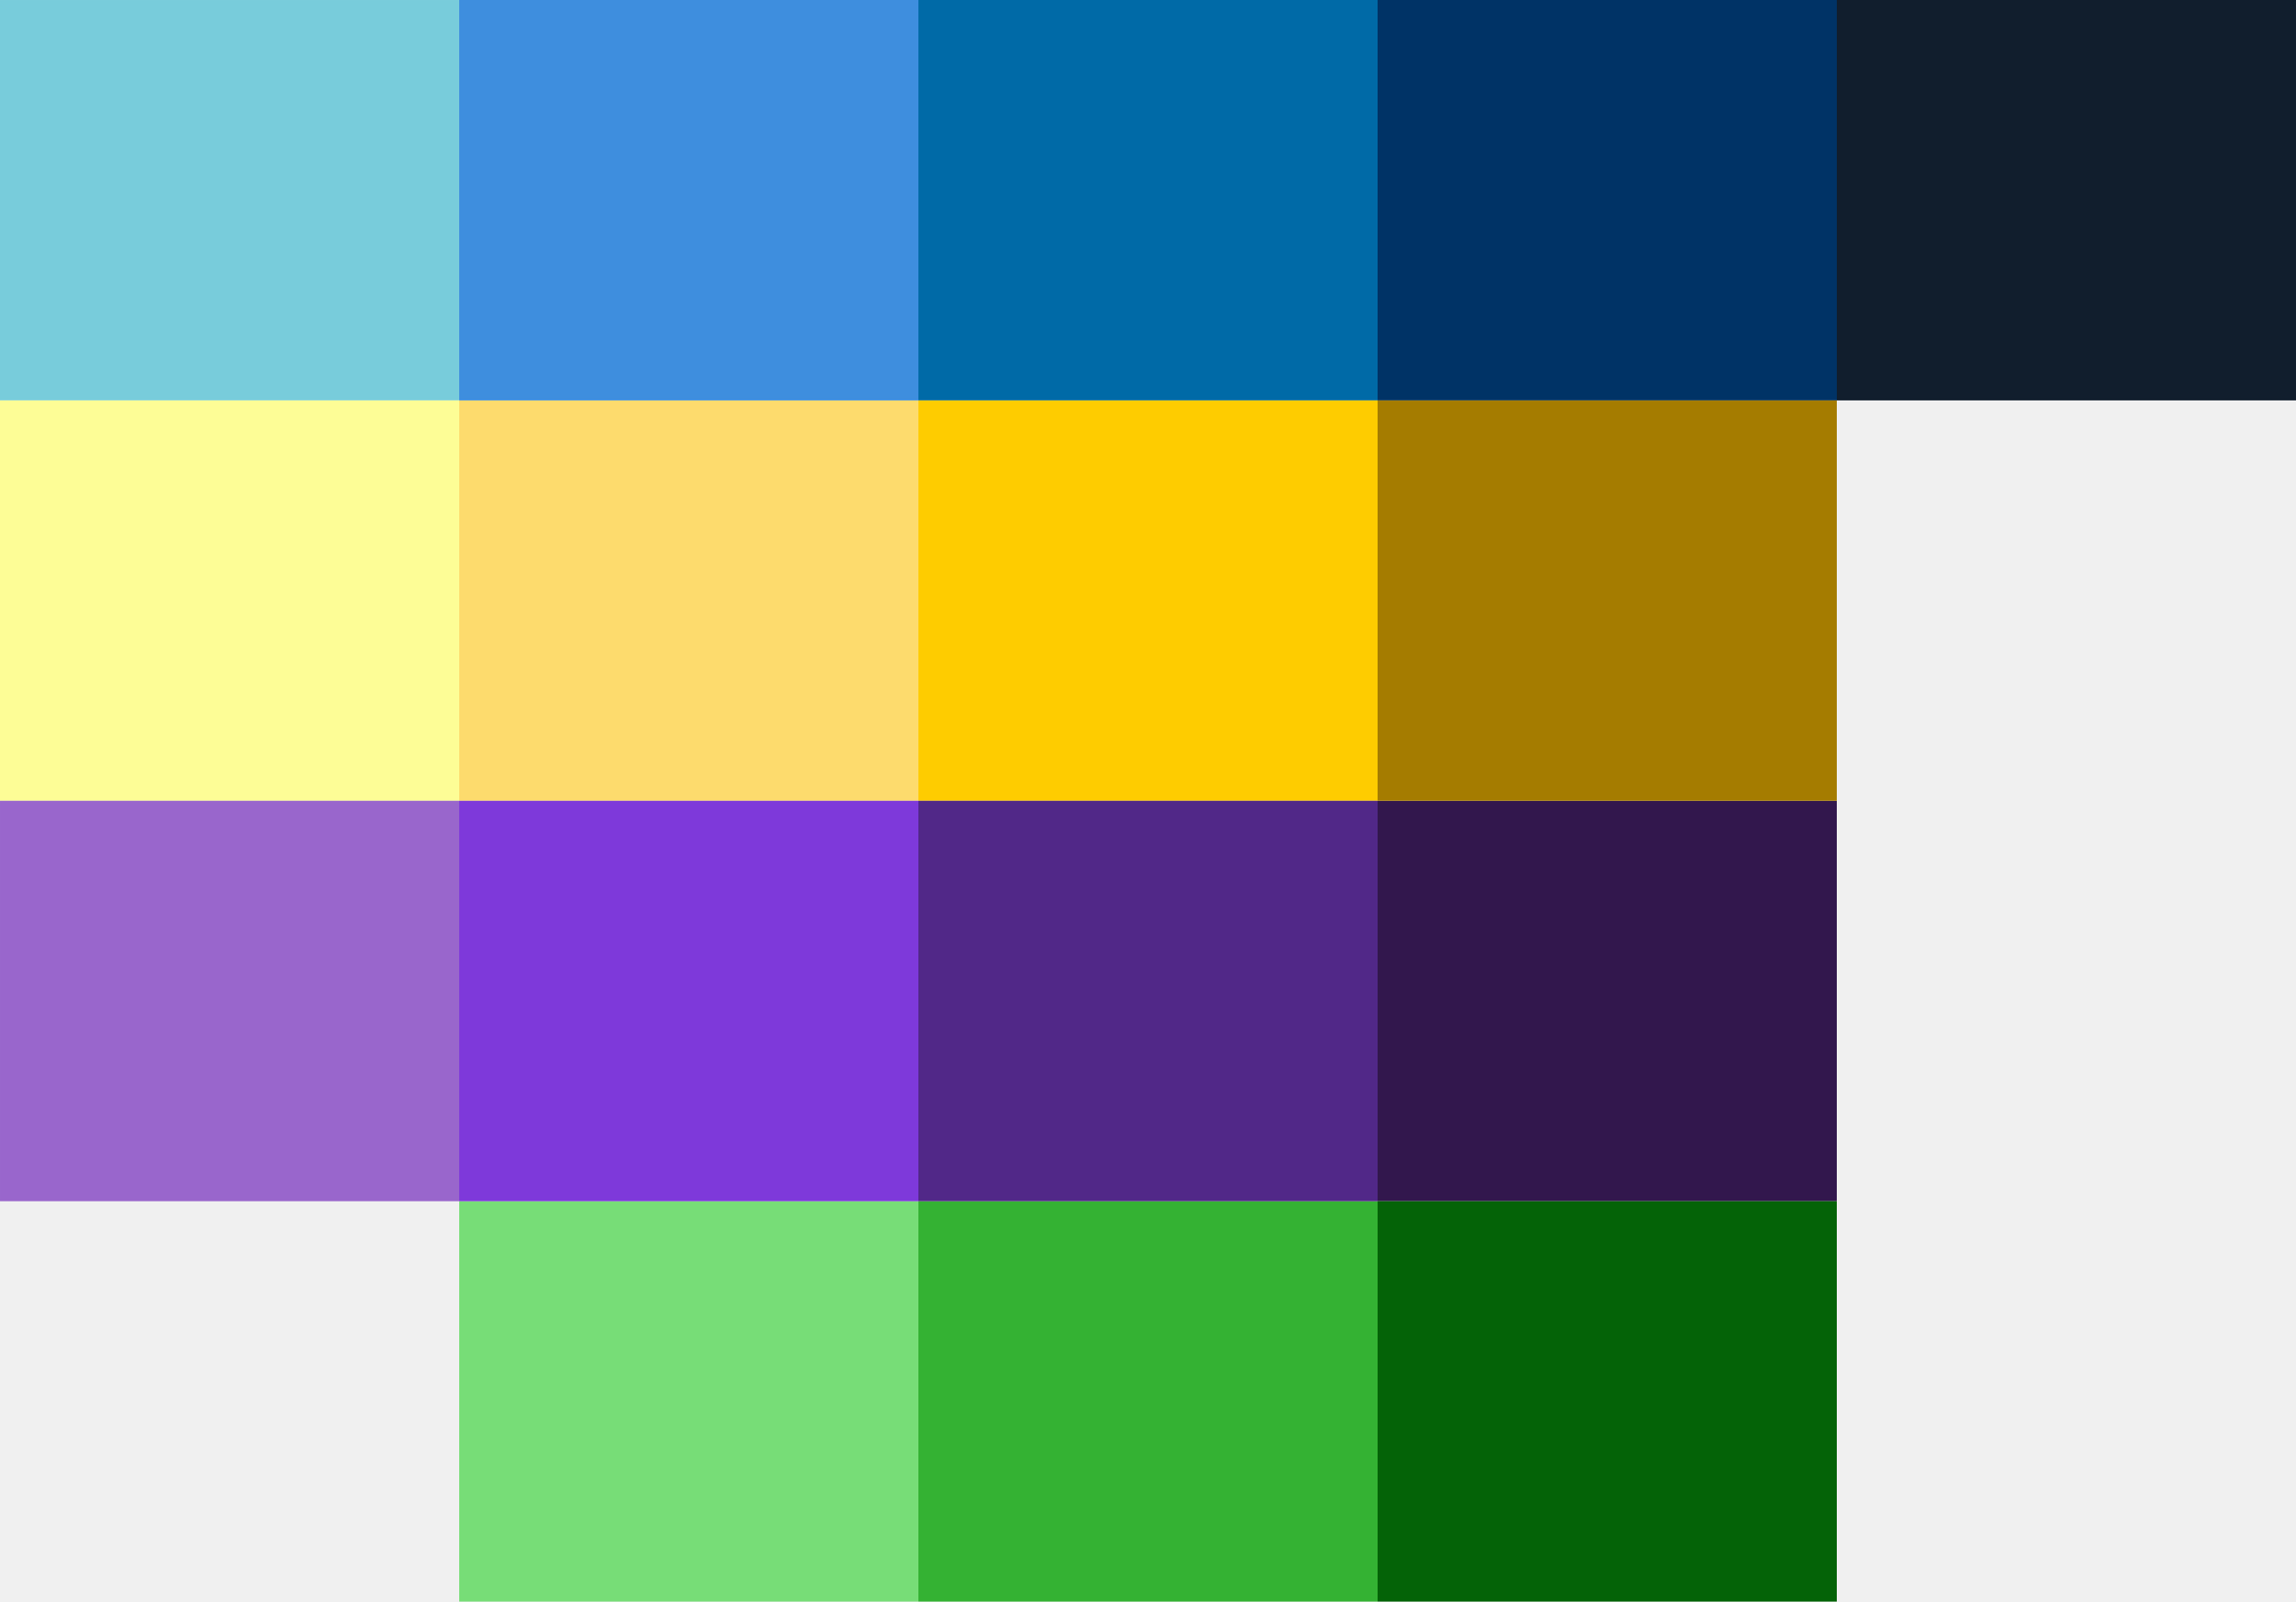
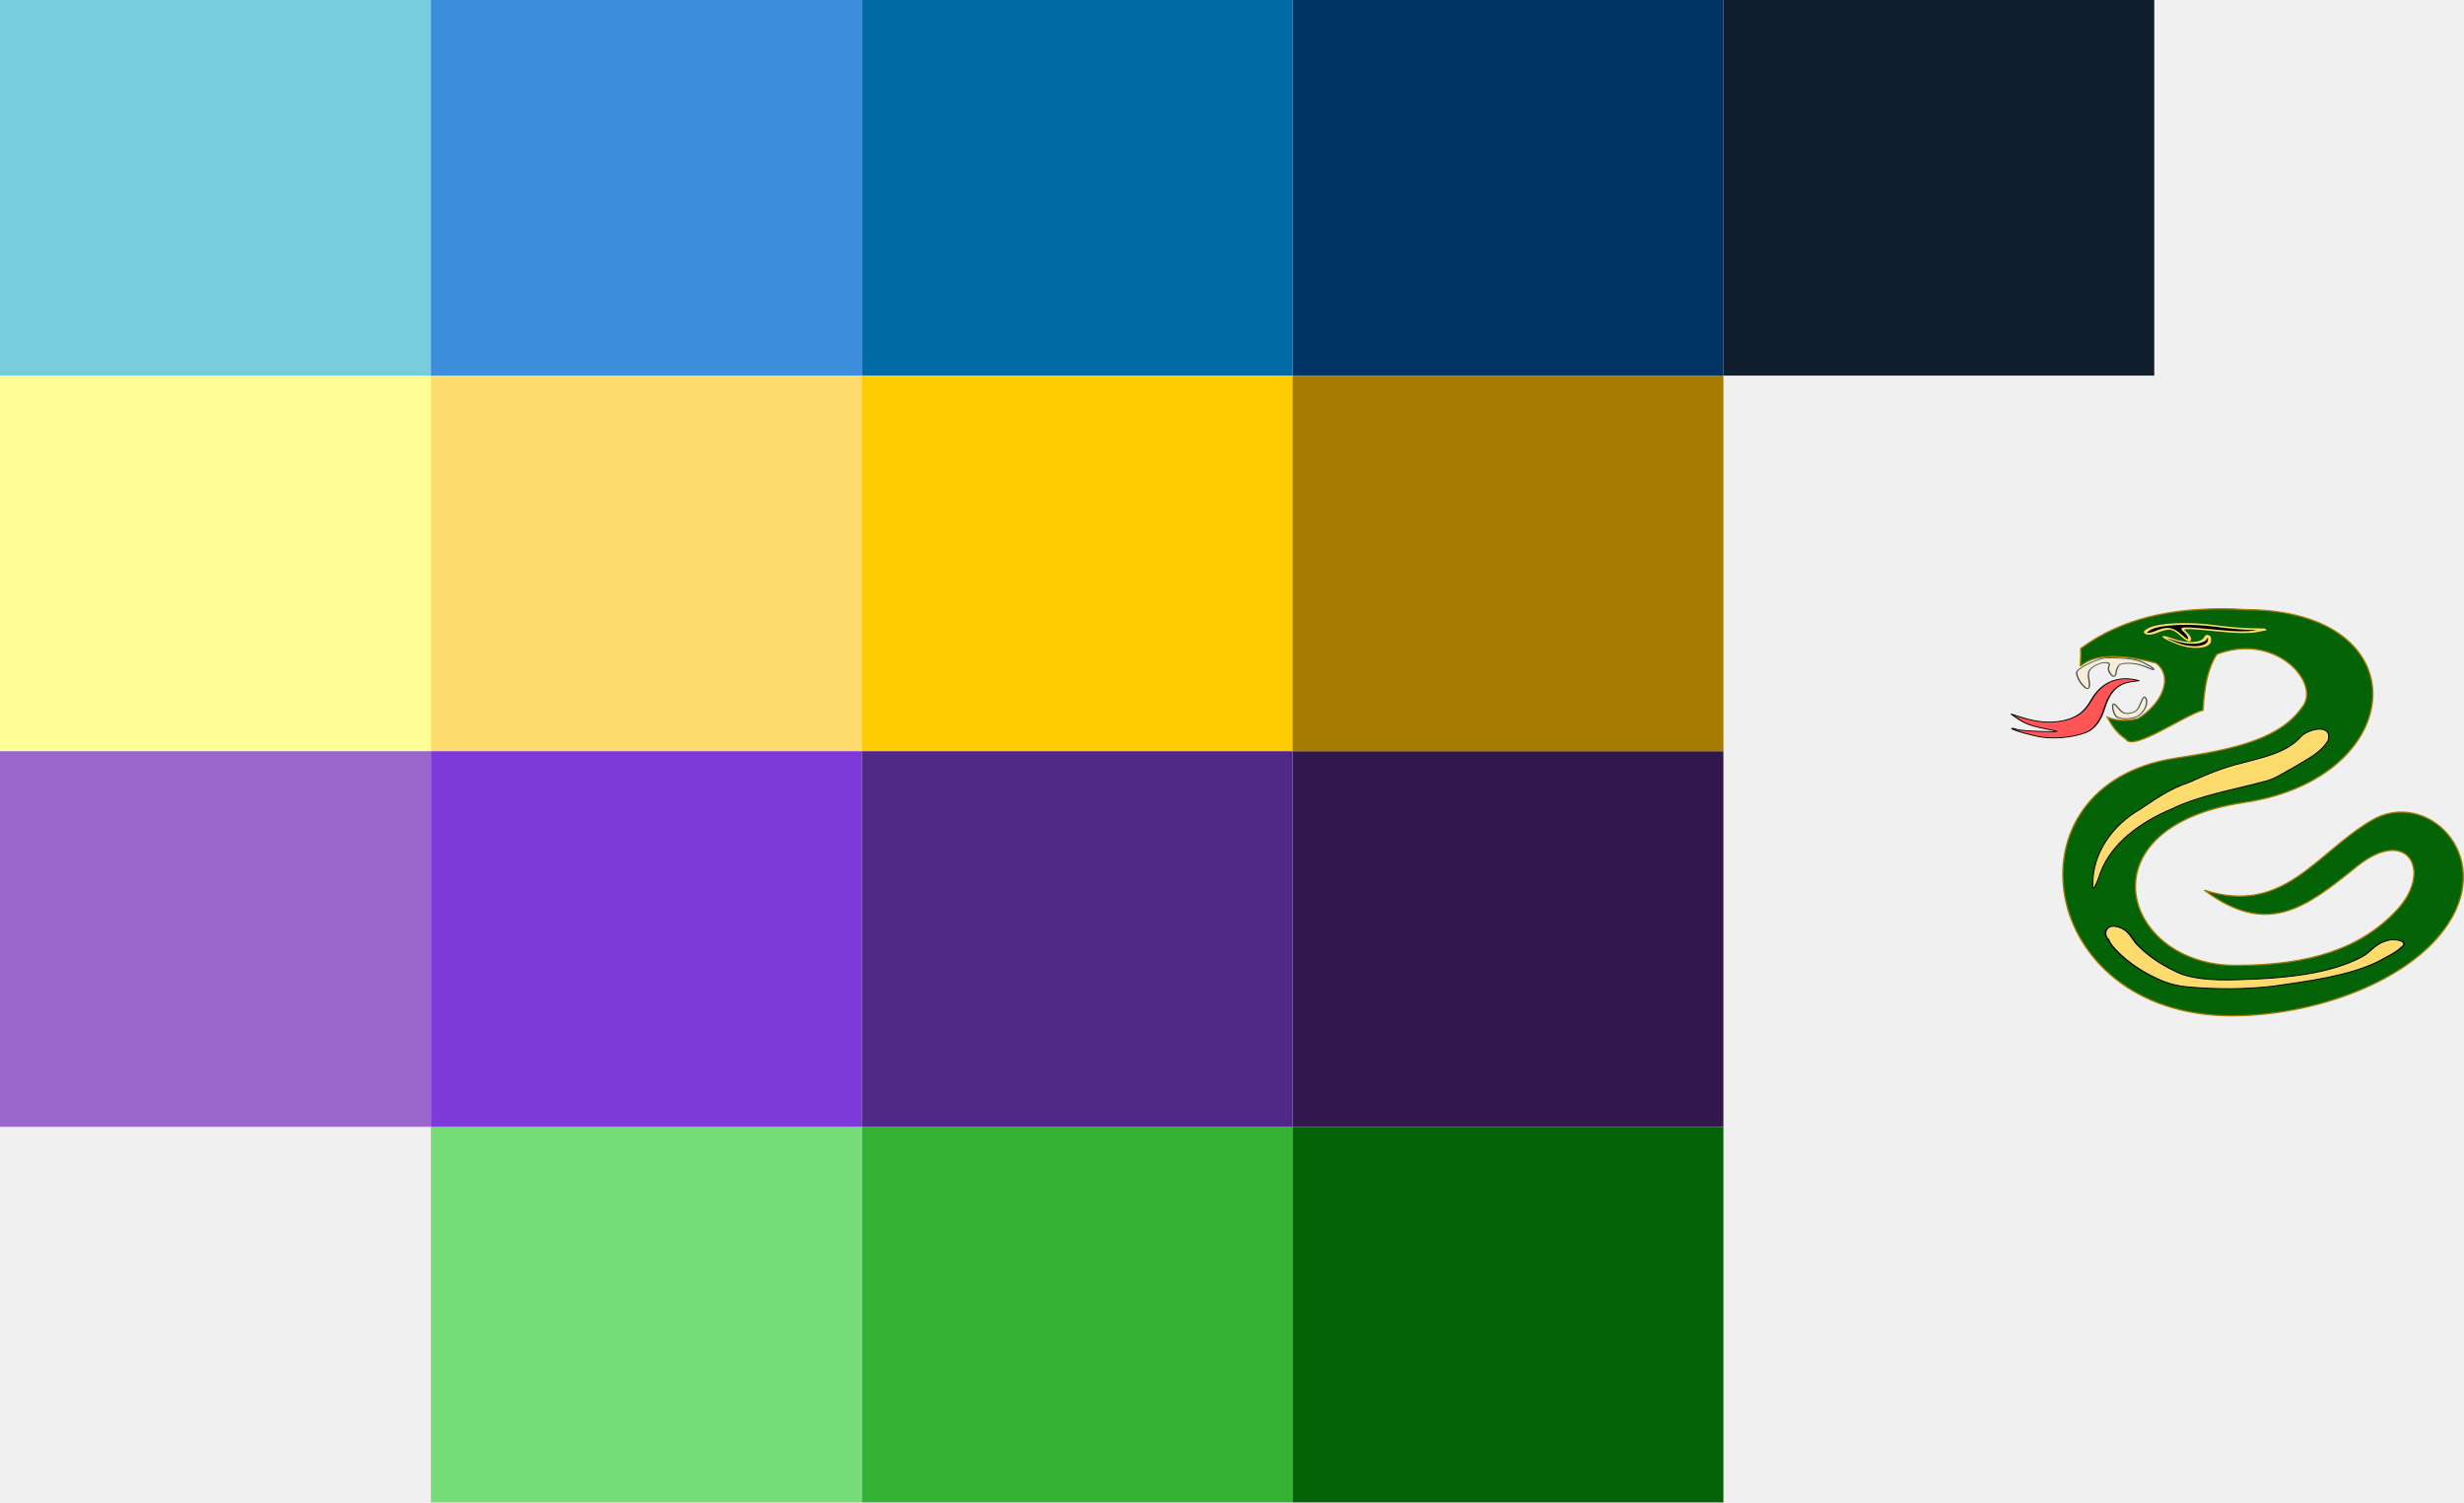
- <svg xmlns="http://www.w3.org/2000/svg" width="147.411mm" height="102.81mm" viewBox="0 0 147.411 102.81" version="1.1" id="svg8">
+ <svg xmlns="http://www.w3.org/2000/svg" id="svg8" version="1.1" viewBox="0 0 168.605 102.81" height="102.81mm" width="168.605mm">
  <defs id="defs2" />
-   <g id="layer1" transform="translate(6.047625,-76.35119)">
-     <rect y="76.351" x="82.399" height="25.702" width="29.482" id="rect10-2" style="fill:#036;fill-opacity:1;stroke:none;stroke-width:0.265;stop-color:black" />
-     <rect style="fill:#006aa7;fill-opacity:1;stroke:none;stroke-width:0.265;stop-color:black" id="rect10-2-0" width="29.482" height="25.702" x="52.917" y="76.351" />
-     <rect y="102.054" x="23.435" height="25.702" width="29.482" id="rect10-8" style="fill:#fddb6d;fill-opacity:1;stroke:none;stroke-width:0.265;stop-color:black" />
-     <rect style="fill:#fecc00;fill-opacity:1;stroke:none;stroke-width:0.265;stop-color:black" id="rect10-8-9" width="29.482" height="25.702" x="52.917" y="102.054" />
-     <rect transform="translate(3.8146973e-6,-25.70238)" style="fill:#78ccdb;fill-opacity:1;stroke:none;stroke-width:0.265;stop-color:black" id="rect10-8-1" width="29.482" height="25.702" x="-6.048" y="102.054" />
-     <rect transform="translate(-29.48214,-25.70238)" style="fill:#fdfd96;fill-opacity:1;stroke:none;stroke-width:0.265;stop-color:black" id="rect10-8-4" width="29.482" height="25.702" x="23.435" y="127.756" />
-     <rect y="127.756" x="82.399" height="25.702" width="29.482" id="rect10-8-9-6" style="fill:#32174d;fill-opacity:1;stroke:none;stroke-width:0.265;stop-color:black" />
-     <rect y="153.458" x="52.917" height="25.702" width="29.482" id="rect10-8-1-0" style="fill:#34b233;fill-opacity:1;stroke:none;stroke-width:0.265;stop-color:black" />
-     <rect y="127.756" x="52.917" height="25.702" width="29.482" id="rect10-8-4-4" style="fill:#512888;fill-opacity:1;stroke:none;stroke-width:0.265;stop-color:black" />
-     <rect y="102.054" x="82.399" height="25.702" width="29.482" id="rect1565-7" style="fill:#a57c00;fill-opacity:1;stroke:none;stroke-width:2.23;stroke-linecap:round;stroke-linejoin:round;stroke-opacity:1;paint-order:markers stroke fill;stop-color:black" />
-     <rect y="153.458" x="23.435" height="25.702" width="29.482" id="rect1565-5" style="fill:#7d7;fill-opacity:1;stroke:none;stroke-width:2.23;stroke-linecap:round;stroke-linejoin:round;stroke-opacity:1;paint-order:markers stroke fill;stop-color:black" />
-     <rect y="76.351" x="23.435" height="25.702" width="29.482" id="rect1565-62" style="fill:#3e8ede;fill-opacity:1;stroke:none;stroke-width:2.23;stroke-linecap:round;stroke-linejoin:round;stroke-opacity:1;paint-order:markers stroke fill;stop-color:black" />
-     <rect y="153.458" x="82.399" height="25.702" width="29.482" id="rect1565-9" style="fill:#046307;fill-opacity:1;stroke:none;stroke-width:2.23;stroke-linecap:round;stroke-linejoin:round;stroke-opacity:1;paint-order:markers stroke fill;stop-color:black" />
-     <rect transform="translate(0,-77.10714)" style="fill:#111e2d;fill-opacity:1;stroke:none;stroke-width:2.23;stroke-linecap:round;stroke-linejoin:round;stroke-opacity:1;paint-order:markers stroke fill;stop-color:black" id="rect1565-9-2" width="29.482" height="25.702" x="111.881" y="153.458" />
-     <rect transform="translate(-29.48214)" style="fill:#7e39da;fill-opacity:1;stroke:none;stroke-width:0.265;stop-color:black" id="rect10-8-4-4-3" width="29.482" height="25.702" x="52.917" y="127.756" />
-     <rect transform="translate(-29.48214,-25.70238)" style="fill:#96c;fill-opacity:1;stroke:none;stroke-width:2.23;stroke-linecap:round;stroke-linejoin:round;stroke-opacity:1;paint-order:markers stroke fill;stop-color:black" id="rect1565-5-6" width="29.482" height="25.702" x="23.435" y="153.458" />
+   <g transform="translate(6.047621,-76.35119)" id="layer1">
+     <rect style="fill:#036;fill-opacity:1;stroke:none;stroke-width:0.265;stop-color:black" id="rect10-2" width="29.482" height="25.702" x="82.399" y="76.351" />
+     <rect y="76.351" x="52.917" height="25.702" width="29.482" id="rect10-2-0" style="fill:#006aa7;fill-opacity:1;stroke:none;stroke-width:0.265;stop-color:black" />
+     <rect style="fill:#fddb6d;fill-opacity:1;stroke:none;stroke-width:0.265;stop-color:black" id="rect10-8" width="29.482" height="25.702" x="23.435" y="102.054" />
+     <rect y="102.054" x="52.917" height="25.702" width="29.482" id="rect10-8-9" style="fill:#fecc00;fill-opacity:1;stroke:none;stroke-width:0.265;stop-color:black" />
+     <rect y="102.054" x="-6.048" height="25.702" width="29.482" id="rect10-8-1" style="fill:#78ccdb;fill-opacity:1;stroke:none;stroke-width:0.265;stop-color:black" transform="translate(3.8146973e-6,-25.70238)" />
+     <rect y="127.756" x="23.435" height="25.702" width="29.482" id="rect10-8-4" style="fill:#fdfd96;fill-opacity:1;stroke:none;stroke-width:0.265;stop-color:black" transform="translate(-29.48214,-25.70238)" />
+     <rect style="fill:#32174d;fill-opacity:1;stroke:none;stroke-width:0.265;stop-color:black" id="rect10-8-9-6" width="29.482" height="25.702" x="82.399" y="127.756" />
+     <rect style="fill:#34b233;fill-opacity:1;stroke:none;stroke-width:0.265;stop-color:black" id="rect10-8-1-0" width="29.482" height="25.702" x="52.917" y="153.458" />
+     <rect style="fill:#512888;fill-opacity:1;stroke:none;stroke-width:0.265;stop-color:black" id="rect10-8-4-4" width="29.482" height="25.702" x="52.917" y="127.756" />
+     <rect style="fill:#a57c00;fill-opacity:1;stroke:none;stroke-width:2.23;stroke-linecap:round;stroke-linejoin:round;stroke-opacity:1;paint-order:markers stroke fill;stop-color:black" id="rect1565-7" width="29.482" height="25.702" x="82.399" y="102.054" />
+     <rect style="fill:#7d7;fill-opacity:1;stroke:none;stroke-width:2.23;stroke-linecap:round;stroke-linejoin:round;stroke-opacity:1;paint-order:markers stroke fill;stop-color:black" id="rect1565-5" width="29.482" height="25.702" x="23.435" y="153.458" />
+     <rect style="fill:#3e8ede;fill-opacity:1;stroke:none;stroke-width:2.23;stroke-linecap:round;stroke-linejoin:round;stroke-opacity:1;paint-order:markers stroke fill;stop-color:black" id="rect1565-62" width="29.482" height="25.702" x="23.435" y="76.351" />
+     <rect style="fill:#046307;fill-opacity:1;stroke:none;stroke-width:2.23;stroke-linecap:round;stroke-linejoin:round;stroke-opacity:1;paint-order:markers stroke fill;stop-color:black" id="rect1565-9" width="29.482" height="25.702" x="82.399" y="153.458" />
+     <rect y="153.458" x="111.881" height="25.702" width="29.482" id="rect1565-9-2" style="fill:#111e2d;fill-opacity:1;stroke:none;stroke-width:2.23;stroke-linecap:round;stroke-linejoin:round;stroke-opacity:1;paint-order:markers stroke fill;stop-color:black" transform="translate(0,-77.10714)" />
+     <rect y="127.756" x="52.917" height="25.702" width="29.482" id="rect10-8-4-4-3" style="fill:#7e39da;fill-opacity:1;stroke:none;stroke-width:0.265;stop-color:black" transform="translate(-29.48214)" />
+     <rect y="153.458" x="23.435" height="25.702" width="29.482" id="rect1565-5-6" style="fill:#96c;fill-opacity:1;stroke:none;stroke-width:2.23;stroke-linecap:round;stroke-linejoin:round;stroke-opacity:1;paint-order:markers stroke fill;stop-color:black" transform="translate(-29.48214,-25.70238)" />
+     <g transform="matrix(1.000149,0,0,1.000149,171.5869,47.39197)" id="g7047">
+       <path transform="matrix(0.2839581,0,0,0.1678729,-69.46738,47.45588)" id="path2587-9-2" stroke-width="0.698" stroke="#000000" fill="none" d="m 111.5,190.3 c -2.2,-0.4 -7.6,-3 -7.6,-3.6 0,-0.2 0.6,0 1.2,0.4 0.6,0.3 3.3,0.7 5.9,0.8 4,0.2 4.5,0.1 2.9,-0.4 -4.8,-1.6 -6.2,-2.3 -8.2,-4.4 l -2,-2.3 2.6,1.4 c 3.6,1.9 6.5,2.3 9.5,1.5 3.5,-1.1 5.6,-3.5 7.3,-8.7 2.3,-6.7 5.8,-9.5 10.1,-8.3 l 1.4,0.5 -1.7,0.4 c -3.6,0.8 -5.5,4 -6.9,11.9 -0.7,3.7 -2,6.7 -3.5,8.2 -2.4,2.2 -7.3,3.4 -11,2.6 v 0" style="fill:#f55;fill-opacity:1;stroke:black;stroke-width:0.349;stroke-miterlimit:4;stroke-dasharray:none;stroke-opacity:1" />
+       <path transform="matrix(0.3329568,0.01373639,-0.1031623,0.2455544,-58.35225,32.0037)" id="path2589-0-0" stroke-width="0.698" stroke="#000000" fill="none" d="m 132.5,179.9 c -0.7,-0.5 -1.8,-2.6 -1.8,-3.4 0,-0.3 0.7,0.2 1.5,1.1 1.3,1.3 1.8,1.5 2.8,1.1 1,-0.4 1.2,-0.8 1.2,-2.8 0,-1.9 0.1,-2.1 0.7,-1.3 0.9,1.3 0.8,3.8 -0.2,4.9 -0.9,0.9 -3.2,1.1 -4.2,0.4 v 0" style="fill:#f4eed7;fill-opacity:1;stroke:#4d4d4d;stroke-width:0.253;stroke-miterlimit:4;stroke-dasharray:none;stroke-opacity:1" />
+       <path transform="matrix(0.3307278,0.01784342,-0.1372441,0.2381571,-51.2037,34.74115)" id="path2591-5-2" stroke-width="0.698" stroke="#000000" fill="none" d="m 115.7,162.9 c -1,-1.1 -1.8,-2.3 -1.8,-2.8 0,-1.4 2.958,-4.189 4.458,-4.289 3.1,-0.1 5.342,-0.411 8.042,0.889 3,1.5 3.8,2.4 0.9,1.1 -2.2,-1 -5.3,-1.1 -5.7,-0.1 -0.1,0.4 0,1.2 0.2,1.9 0.3,0.7 0.3,1.3 0.1,1.3 -0.7,0 -2.2,-1.9 -2.2,-2.7 0,-1.6 -2.3,-1.3 -3.2,0.5 -0.4,0.9 -0.3,1.7 0.8,3.6 1.6,2.9 0.9,3.2 -1.6,0.6 v 0" style="fill:#f4eed7;fill-opacity:1;stroke:#4d4d4d;stroke-width:0.256;stroke-miterlimit:4;stroke-dasharray:none;stroke-opacity:1" />
+       <path transform="matrix(-0.06080225,0,0,0.0583863,-7.25632,69.42631)" d="m 301.563,20.22 c -8.64,-0.033 -17.075,0.304 -25.22,0.968 -200.737,0 -184.708,197.468 0,226 184.71,28.53 137.485,190.906 9.907,190.906 -84.162,0 -140.85,-19.887 -181.03,-64.156 -42.064,-46.34 -12.496,-99.594 44.28,-51.938 57.026,47.867 100.32,83.576 171.813,28 -89.54,29.698 -124.626,-42.73 -188.313,-81.875 -60.388,-37.117 -138.036,38.746 -86,121.25 43.402,68.815 152.713,107.78 243.344,107.78 220.645,0 259.324,-271.296 63.094,-301.936 -69.28,-10.818 -119.376,-23.398 -143.688,-61.907 -17.817,-28.226 32.672,-85.843 97.656,-59.688 9.406,15.75 13.877,35.578 15.375,65.47 19.951,5.121 78.293,48.323 86.72,34.092 11.774,-8.403 16.935,-18.259 20.969,-25.905 -10.923,4.674 -23.103,4.475 -34.69,1.468 -2.788,-1.817 -5.497,-3.827 -8.092,-6 -23.392,-19.585 -28.737,-45.978 -11.938,-58.97 101.289,-27.362 83.207,32.474 84.722,-16.993 -47.915,-36.658 -103.165,-46.363 -158.912,-46.566 z" class="selected" fill="white" fill-opacity="1" stroke="black" stroke-opacity="1" stroke-width="1" id="path1943" style="fill:#046307;fill-opacity:1;stroke:#a57c00;stroke-width:1.529;stroke-miterlimit:4;stroke-dasharray:none;stroke-opacity:1" />
+       <path transform="matrix(0.3155768,-0.03599372,0.2703181,0.2327368,-113.0023,42.05692)" id="path2581-4-8" stroke-width="0.698" stroke="#000000" fill="none" d="m 142.2,154.2 c 1.4,-1.5 1.4,-2 -0.1,-0.9 -1.9,1.4 -4.9,1.1 -6.4,-0.6 -1.6,-1.8 -1.8,-0.9 -0.2,1.1 1.4,1.9 4.9,2.1 6.7,0.4 v 0" style="fill:black;fill-opacity:1;stroke:#fddb6d;stroke-width:0.51;stroke-miterlimit:4;stroke-dasharray:none;stroke-opacity:1" />
+       <path transform="matrix(0.3155768,-0.03599372,0.2703181,0.2327368,-113.0023,42.05692)" id="path2583-3-7" stroke-width="0.698" stroke="#000000" fill="none" d="m 139.6,151.1 c 0,-1.4 0.4,-1.4 7.2,0.8 2.3,0.8 4.7,1.2 6.3,1.1 l 2.5,-0.2 -2.6,-0.5 c -1.4,-0.2 -4.3,-1.1 -6.3,-1.9 -4.2,-1.7 -10.2,-2.2 -13.1,-1.2 -2.5,0.8 -2.4,1.7 0.1,1.1 3.8,-1 4.4,-0.8 4.4,1.5 0,1.7 0.1,1.9 0.7,1.3 0.5,-0.4 0.8,-1.3 0.8,-2 v 0" style="fill:black;fill-opacity:1;stroke:#fddb6d;stroke-width:0.51;stroke-miterlimit:4;stroke-dasharray:none;stroke-opacity:1" />
+       <path transform="matrix(2.75967,0,0,1.700353,-134.0055,94.77136)" id="path2623" stroke-width="0.747" stroke="#000000" fill="none" d="m 36.471,-0.902 c -0.134,-0.186 -0.088,-0.642 0.227,-0.511 0.323,0.141 0.35,0.53 0.533,0.79 0.271,0.441 0.636,0.828 1.064,1.119 0.567,0.304 1.232,0.226 1.849,0.191 0.904,-0.073 1.854,-0.261 2.568,-0.857 0.245,-0.184 0.337,-0.525 0.617,-0.66 0.188,-0.149 0.637,-0.019 0.405,0.244 -0.156,0.234 -0.39,0.401 -0.596,0.588 -0.753,0.575 -1.705,0.767 -2.607,0.978 -0.68,0.124 -1.383,0.126 -2.066,0.026 -0.279,-0.035 -0.541,-0.147 -0.762,-0.319 -0.488,-0.355 -0.886,-0.835 -1.157,-1.373 -0.03,-0.07 -0.056,-0.142 -0.074,-0.217 z" style="fill:#fddb6d;fill-opacity:1;stroke:black;stroke-width:0.038;stroke-miterlimit:4;stroke-dasharray:none;stroke-opacity:1" />
+       <path transform="matrix(1.854189,0,0,1.681056,-98.5994,91.57966)" id="path2625" stroke-width="0.747" stroke="#000000" fill="none" d="m 34.61,-1.304 c -8.93e-4,-1.221 0.722,-2.366 1.742,-3.008 0.561,-0.414 1.122,-0.85 1.786,-1.086 0.629,-0.312 1.266,-0.615 1.949,-0.791 0.755,-0.229 1.592,-0.394 2.143,-1.009 0.24,-0.386 1.245,-0.641 1.066,0.075 -0.259,0.513 -0.805,0.783 -1.262,1.095 -0.379,0.218 -0.724,0.509 -1.163,0.6 -1.124,0.335 -2.298,0.542 -3.345,1.096 -1.139,0.529 -2.226,1.381 -2.637,2.611 -0.031,0.12 -0.317,1.005 -0.28,0.416 z" style="fill:#fddb6d;fill-opacity:1;stroke:black;stroke-width:0.038;stroke-miterlimit:4;stroke-dasharray:none;stroke-opacity:1" />
+     </g>
  </g>
</svg>
